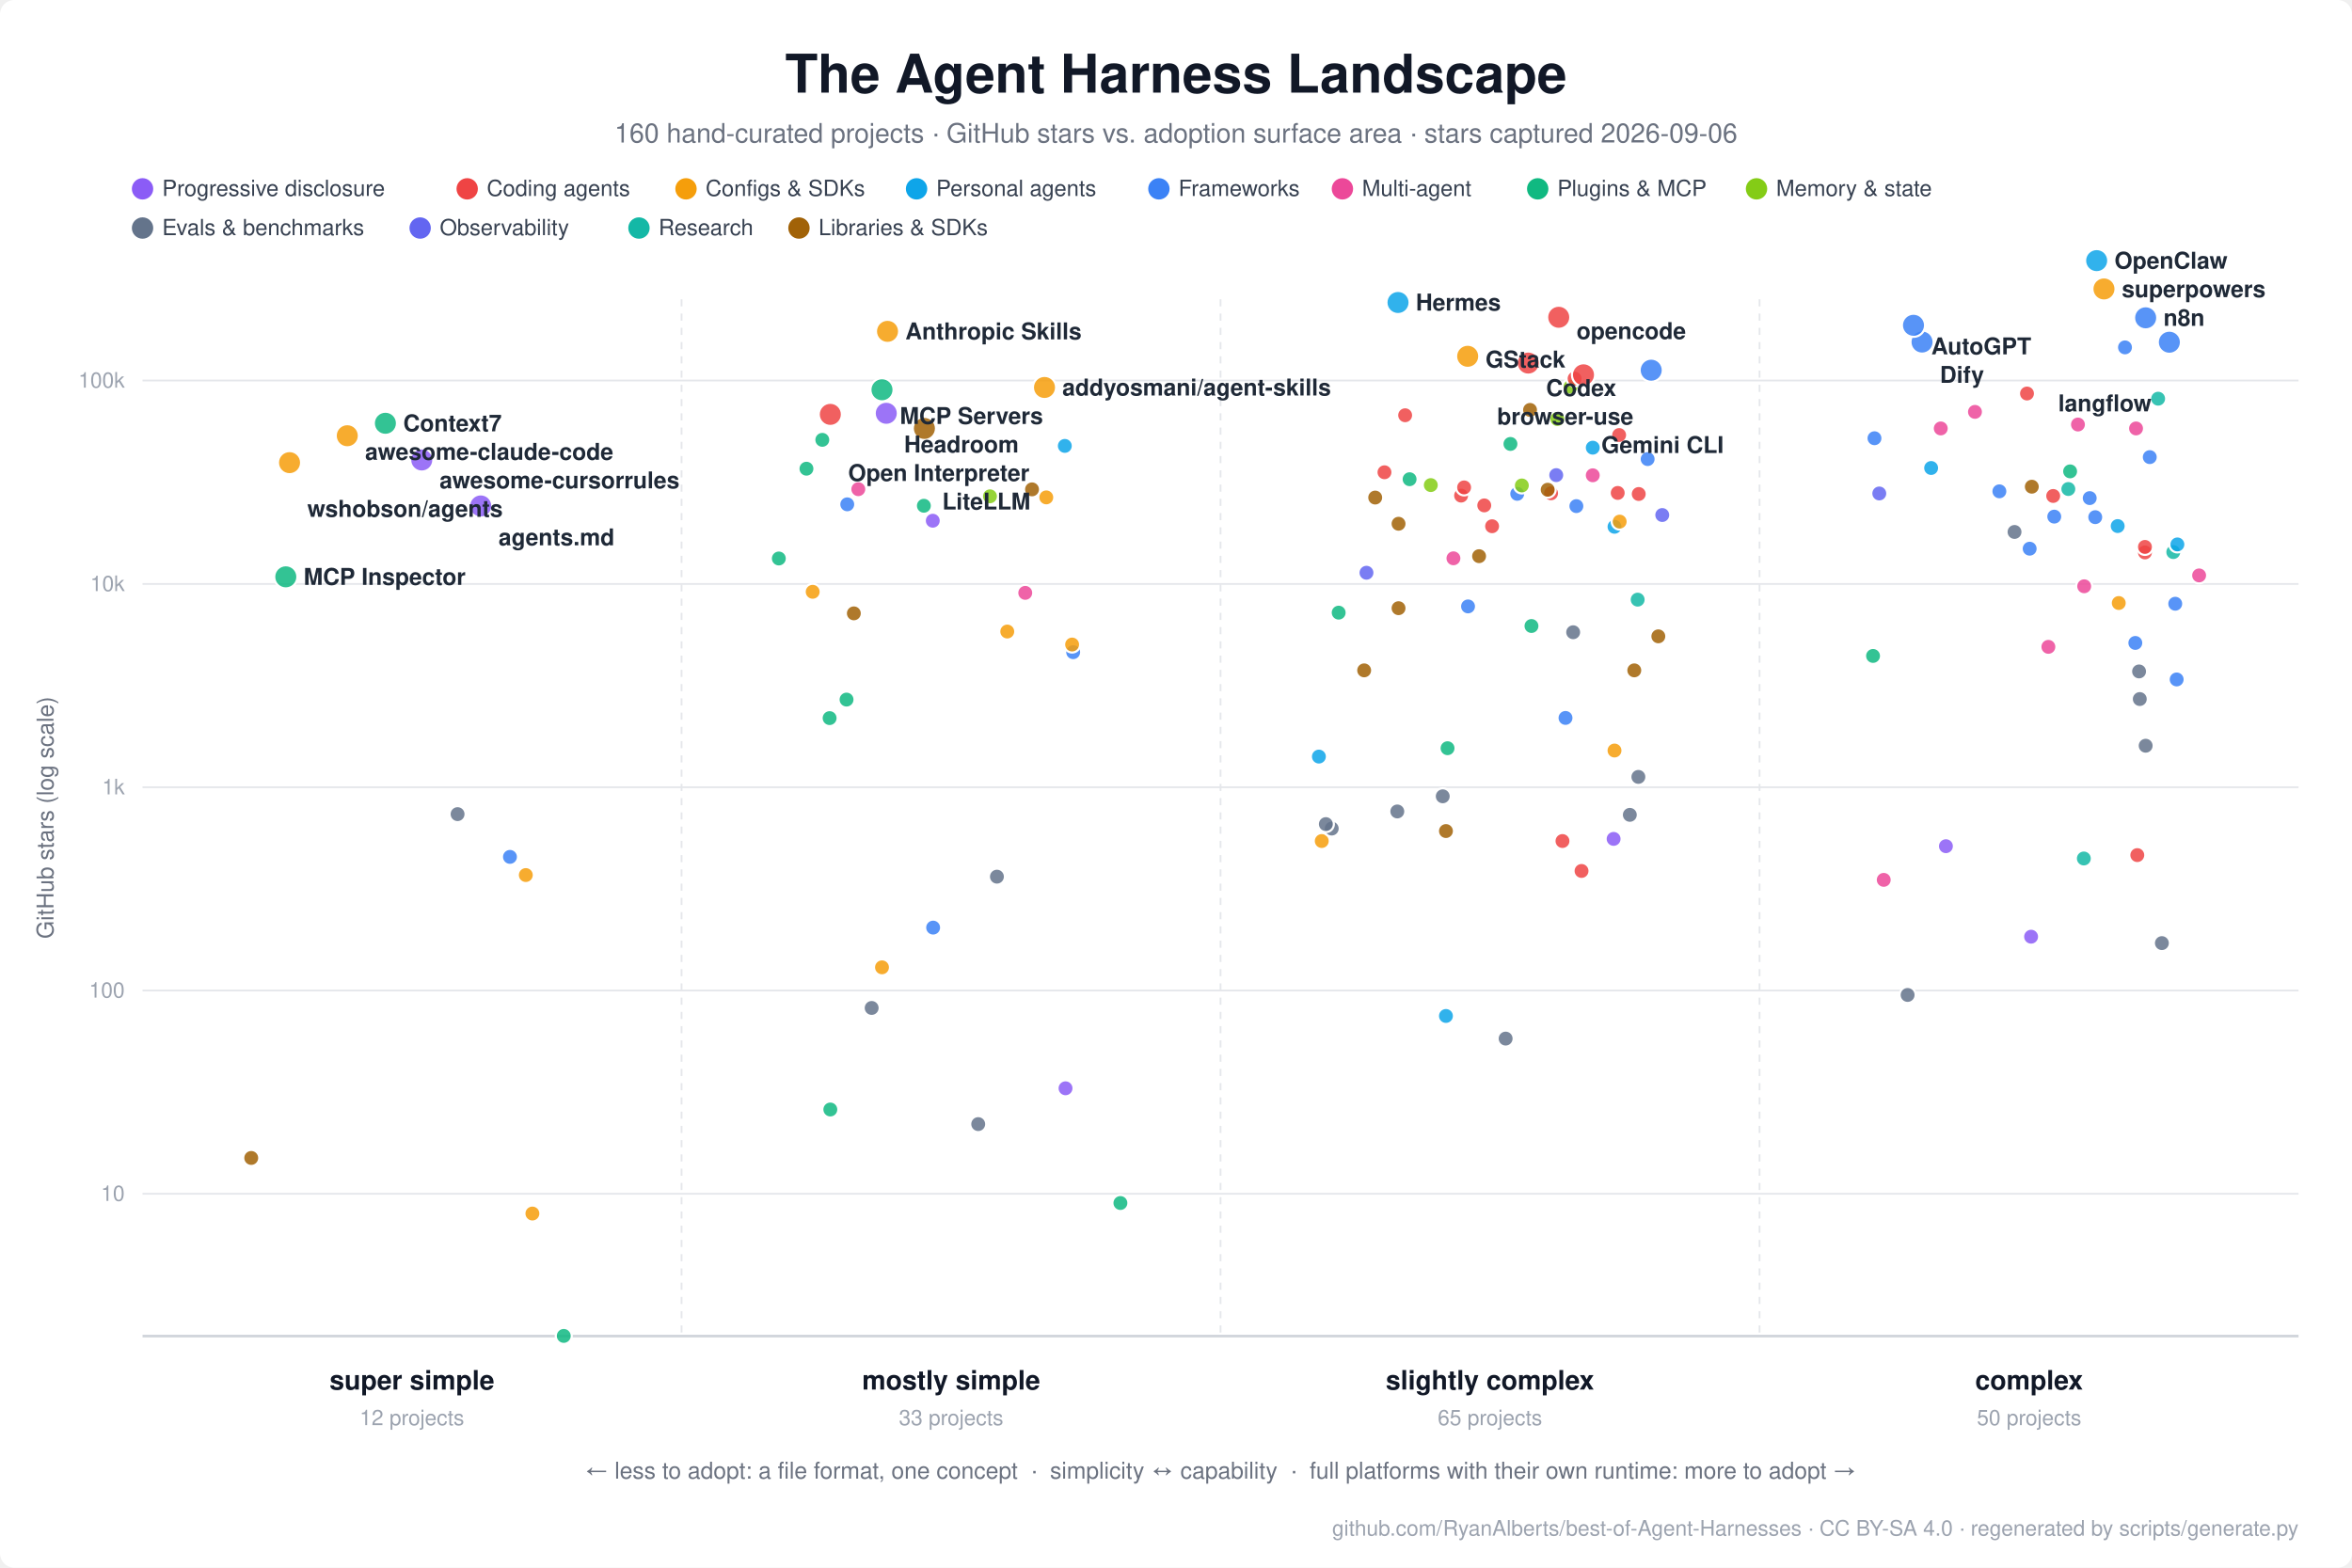
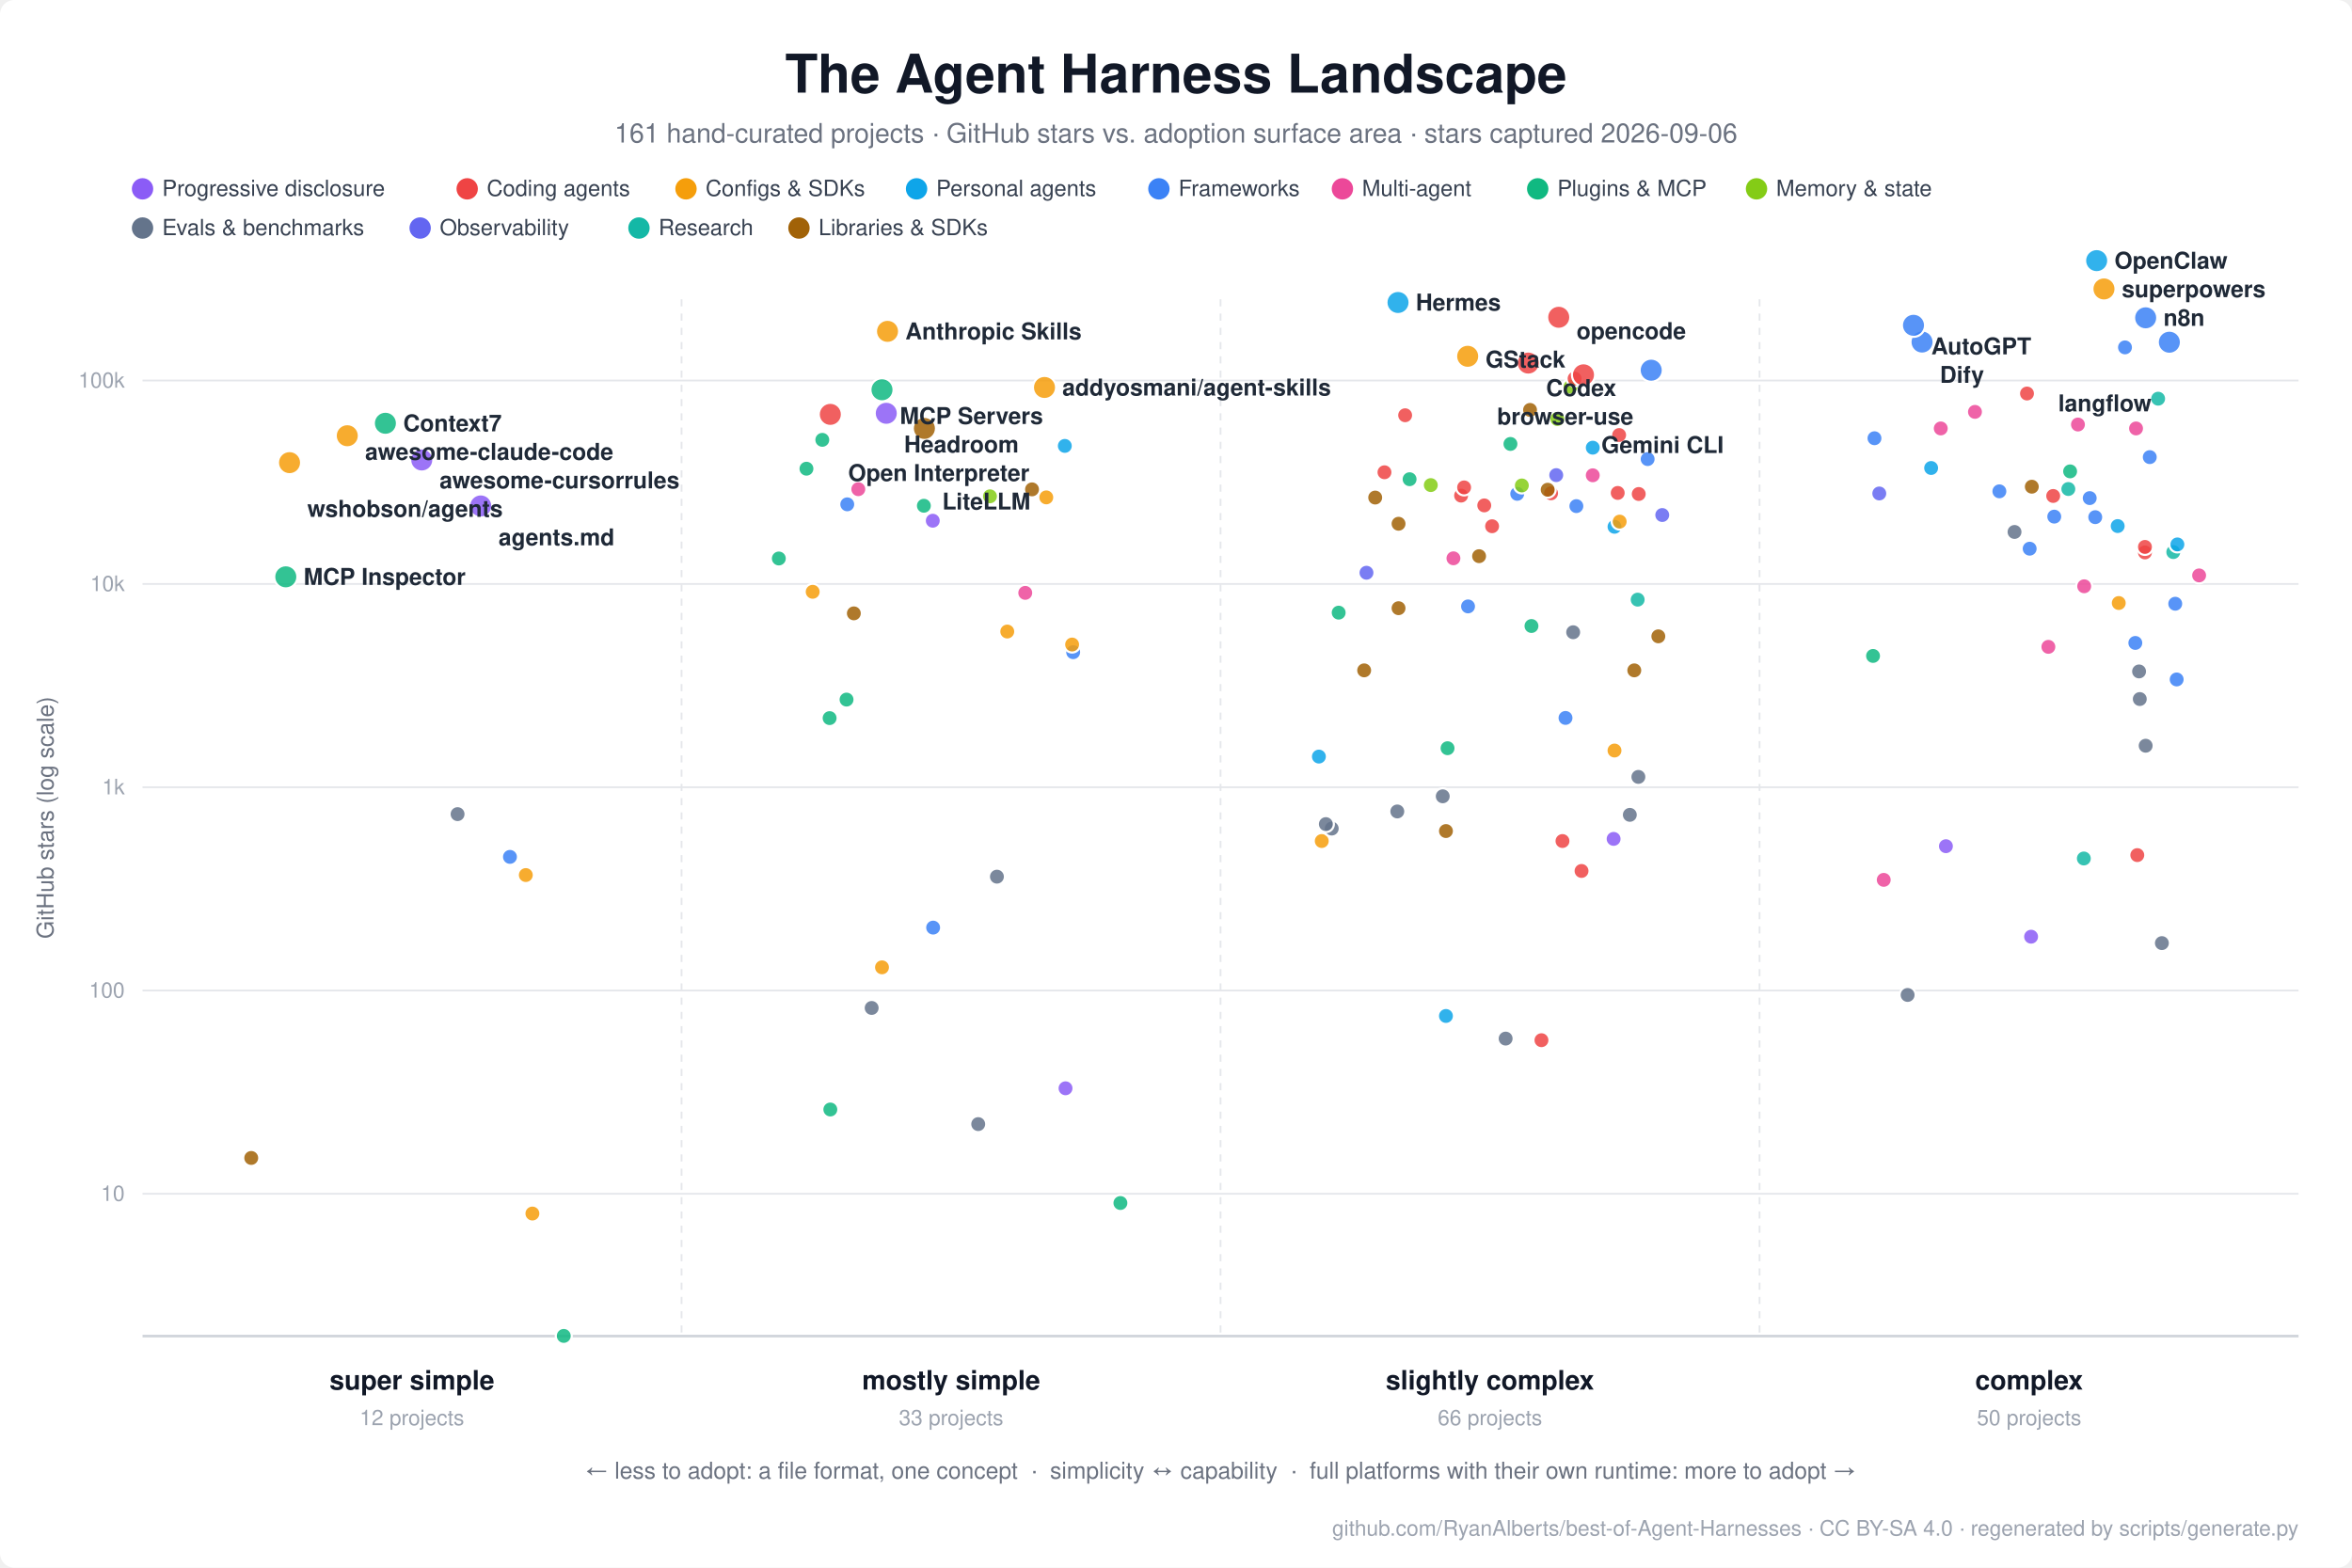
<svg xmlns="http://www.w3.org/2000/svg" viewBox="0 0 1320 880" font-family="-apple-system, 'Segoe UI', Helvetica, Arial, sans-serif">
  <rect width="1320" height="880" fill="#ffffff" rx="8" />
  <text x="660.0" y="52" text-anchor="middle" font-size="30" font-weight="700" fill="#111827">The Agent Harness Landscape</text>
-   <text x="660.0" y="80" text-anchor="middle" font-size="15" fill="#6b7280">160 hand-curated projects · GitHub stars vs. adoption surface area · stars captured 2026-09-06</text>
+   <text x="660.0" y="80" text-anchor="middle" font-size="15" fill="#6b7280">161 hand-curated projects · GitHub stars vs. adoption surface area · stars captured 2026-09-06</text>
  <circle cx="80" cy="106" r="6" fill="#8b5cf6" />
  <text x="91" y="110" font-size="12.5" fill="#374151">Progressive disclosure</text>
  <circle cx="262.2" cy="106" r="6" fill="#ef4444" />
  <text x="273.2" y="110" font-size="12.5" fill="#374151">Coding agents</text>
  <circle cx="385.0" cy="106" r="6" fill="#f59e0b" />
  <text x="396.0" y="110" font-size="12.5" fill="#374151">Configs &amp; SDKs</text>
  <circle cx="514.4" cy="106" r="6" fill="#0ea5e9" />
  <text x="525.4" y="110" font-size="12.5" fill="#374151">Personal agents</text>
  <circle cx="650.4" cy="106" r="6" fill="#3b82f6" />
  <text x="661.4" y="110" font-size="12.5" fill="#374151">Frameworks</text>
  <circle cx="753.4" cy="106" r="6" fill="#ec4899" />
  <text x="764.4" y="110" font-size="12.5" fill="#374151">Multi-agent</text>
  <circle cx="863.0" cy="106" r="6" fill="#10b981" />
  <text x="874.0" y="110" font-size="12.5" fill="#374151">Plugins &amp; MCP</text>
  <circle cx="985.8" cy="106" r="6" fill="#84cc16" />
  <text x="996.8" y="110" font-size="12.5" fill="#374151">Memory &amp; state</text>
  <circle cx="80" cy="128" r="6" fill="#64748b" />
  <text x="91" y="132" font-size="12.5" fill="#374151">Evals &amp; benchmarks</text>
  <circle cx="235.8" cy="128" r="6" fill="#6366f1" />
  <text x="246.8" y="132" font-size="12.5" fill="#374151">Observability</text>
  <circle cx="358.6" cy="128" r="6" fill="#14b8a6" />
  <text x="369.6" y="132" font-size="12.5" fill="#374151">Research</text>
  <circle cx="448.4" cy="128" r="6" fill="#a16207" />
  <text x="459.4" y="132" font-size="12.5" fill="#374151">Libraries &amp; SDKs</text>
  <line x1="80" y1="670.1" x2="1290" y2="670.1" stroke="#e5e7eb" stroke-width="1" />
  <text x="70" y="674.1" text-anchor="end" font-size="12" fill="#9ca3af">10</text>
  <line x1="80" y1="556.0" x2="1290" y2="556.0" stroke="#e5e7eb" stroke-width="1" />
  <text x="70" y="560.0" text-anchor="end" font-size="12" fill="#9ca3af">100</text>
  <line x1="80" y1="441.9" x2="1290" y2="441.9" stroke="#e5e7eb" stroke-width="1" />
  <text x="70" y="445.9" text-anchor="end" font-size="12" fill="#9ca3af">1k</text>
  <line x1="80" y1="327.8" x2="1290" y2="327.8" stroke="#e5e7eb" stroke-width="1" />
  <text x="70" y="331.8" text-anchor="end" font-size="12" fill="#9ca3af">10k</text>
  <line x1="80" y1="213.6" x2="1290" y2="213.6" stroke="#e5e7eb" stroke-width="1" />
  <text x="70" y="217.6" text-anchor="end" font-size="12" fill="#9ca3af">100k</text>
  <text x="30" y="459" font-size="13" fill="#6b7280" transform="rotate(-90 30 459)" text-anchor="middle">GitHub stars (log scale)</text>
  <text x="231.2" y="780" text-anchor="middle" font-size="15" font-weight="600" fill="#111827">super simple</text>
  <text x="231.2" y="800" text-anchor="middle" font-size="12" fill="#9ca3af">12 projects</text>
  <line x1="382.5" y1="168" x2="382.5" y2="750" stroke="#e5e7eb" stroke-width="1" stroke-dasharray="4 4" />
  <text x="533.8" y="780" text-anchor="middle" font-size="15" font-weight="600" fill="#111827">mostly simple</text>
  <text x="533.8" y="800" text-anchor="middle" font-size="12" fill="#9ca3af">33 projects</text>
  <line x1="685.0" y1="168" x2="685.0" y2="750" stroke="#e5e7eb" stroke-width="1" stroke-dasharray="4 4" />
  <text x="836.2" y="780" text-anchor="middle" font-size="15" font-weight="600" fill="#111827">slightly complex</text>
-   <text x="836.2" y="800" text-anchor="middle" font-size="12" fill="#9ca3af">65 projects</text>
+   <text x="836.2" y="800" text-anchor="middle" font-size="12" fill="#9ca3af">66 projects</text>
  <line x1="987.5" y1="168" x2="987.5" y2="750" stroke="#e5e7eb" stroke-width="1" stroke-dasharray="4 4" />
  <text x="1138.8" y="780" text-anchor="middle" font-size="15" font-weight="600" fill="#111827">complex</text>
  <text x="1138.8" y="800" text-anchor="middle" font-size="12" fill="#9ca3af">50 projects</text>
  <line x1="80" y1="750" x2="1290" y2="750" stroke="#d1d5db" stroke-width="1.5" />
  <text x="685.0" y="830" text-anchor="middle" font-size="13" fill="#6b7280">←  less to adopt: a file format, one concept  ·  simplicity ↔ capability  ·  full platforms with their own runtime: more to adopt  →</text>
  <circle cx="316.4" cy="749.9" r="4.5" fill="#10b981" fill-opacity="0.85" stroke="#ffffff" stroke-width="1.2" />
  <circle cx="298.8" cy="681.2" r="4.5" fill="#f59e0b" fill-opacity="0.85" stroke="#ffffff" stroke-width="1.2" />
  <circle cx="628.8" cy="675.3" r="4.5" fill="#10b981" fill-opacity="0.85" stroke="#ffffff" stroke-width="1.2" />
  <circle cx="141.0" cy="650.0" r="4.5" fill="#a16207" fill-opacity="0.85" stroke="#ffffff" stroke-width="1.2" />
  <circle cx="549.0" cy="631.0" r="4.5" fill="#64748b" fill-opacity="0.85" stroke="#ffffff" stroke-width="1.2" />
  <circle cx="466.0" cy="622.8" r="4.5" fill="#10b981" fill-opacity="0.85" stroke="#ffffff" stroke-width="1.2" />
  <circle cx="598.0" cy="610.9" r="4.5" fill="#8b5cf6" fill-opacity="0.85" stroke="#ffffff" stroke-width="1.2" />
+   <circle cx="865.1" cy="583.9" r="4.5" fill="#ef4444" fill-opacity="0.85" stroke="#ffffff" stroke-width="1.2" />
  <circle cx="845.0" cy="583.0" r="4.5" fill="#64748b" fill-opacity="0.85" stroke="#ffffff" stroke-width="1.2" />
  <circle cx="811.5" cy="570.3" r="4.5" fill="#0ea5e9" fill-opacity="0.85" stroke="#ffffff" stroke-width="1.2" />
  <circle cx="489.2" cy="565.8" r="4.5" fill="#64748b" fill-opacity="0.85" stroke="#ffffff" stroke-width="1.2" />
  <circle cx="1070.6" cy="558.5" r="4.5" fill="#64748b" fill-opacity="0.85" stroke="#ffffff" stroke-width="1.2" />
  <circle cx="495.0" cy="543.0" r="4.5" fill="#f59e0b" fill-opacity="0.85" stroke="#ffffff" stroke-width="1.2" />
  <circle cx="1213.3" cy="529.4" r="4.5" fill="#64748b" fill-opacity="0.85" stroke="#ffffff" stroke-width="1.2" />
  <circle cx="1139.9" cy="525.8" r="4.5" fill="#8b5cf6" fill-opacity="0.85" stroke="#ffffff" stroke-width="1.2" />
  <circle cx="523.7" cy="520.7" r="4.5" fill="#3b82f6" fill-opacity="0.85" stroke="#ffffff" stroke-width="1.2" />
  <circle cx="1057.2" cy="493.9" r="4.5" fill="#ec4899" fill-opacity="0.85" stroke="#ffffff" stroke-width="1.2" />
  <circle cx="559.5" cy="492.1" r="4.5" fill="#64748b" fill-opacity="0.85" stroke="#ffffff" stroke-width="1.2" />
  <circle cx="295.1" cy="491.2" r="4.5" fill="#f59e0b" fill-opacity="0.85" stroke="#ffffff" stroke-width="1.2" />
  <circle cx="887.6" cy="488.9" r="4.5" fill="#ef4444" fill-opacity="0.85" stroke="#ffffff" stroke-width="1.2" />
  <circle cx="1169.5" cy="481.9" r="4.5" fill="#14b8a6" fill-opacity="0.85" stroke="#ffffff" stroke-width="1.2" />
  <circle cx="286.2" cy="481.0" r="4.5" fill="#3b82f6" fill-opacity="0.85" stroke="#ffffff" stroke-width="1.2" />
  <circle cx="1199.5" cy="480.0" r="4.5" fill="#ef4444" fill-opacity="0.85" stroke="#ffffff" stroke-width="1.2" />
  <circle cx="1092.1" cy="475.0" r="4.5" fill="#8b5cf6" fill-opacity="0.85" stroke="#ffffff" stroke-width="1.2" />
  <circle cx="876.9" cy="472.1" r="4.5" fill="#ef4444" fill-opacity="0.85" stroke="#ffffff" stroke-width="1.2" />
  <circle cx="741.8" cy="472.1" r="4.5" fill="#f59e0b" fill-opacity="0.85" stroke="#ffffff" stroke-width="1.2" />
  <circle cx="905.6" cy="470.9" r="4.5" fill="#8b5cf6" fill-opacity="0.85" stroke="#ffffff" stroke-width="1.2" />
  <circle cx="811.5" cy="466.5" r="4.5" fill="#a16207" fill-opacity="0.85" stroke="#ffffff" stroke-width="1.2" />
  <circle cx="747.4" cy="465.1" r="4.5" fill="#64748b" fill-opacity="0.85" stroke="#ffffff" stroke-width="1.2" />
  <circle cx="744.1" cy="462.6" r="4.5" fill="#64748b" fill-opacity="0.85" stroke="#ffffff" stroke-width="1.2" />
  <circle cx="914.7" cy="457.4" r="4.5" fill="#64748b" fill-opacity="0.85" stroke="#ffffff" stroke-width="1.2" />
  <circle cx="256.8" cy="457.0" r="4.5" fill="#64748b" fill-opacity="0.85" stroke="#ffffff" stroke-width="1.2" />
  <circle cx="784.2" cy="455.5" r="4.5" fill="#64748b" fill-opacity="0.85" stroke="#ffffff" stroke-width="1.2" />
  <circle cx="809.7" cy="447.0" r="4.5" fill="#64748b" fill-opacity="0.85" stroke="#ffffff" stroke-width="1.2" />
  <circle cx="919.5" cy="436.1" r="4.5" fill="#64748b" fill-opacity="0.85" stroke="#ffffff" stroke-width="1.2" />
  <circle cx="740.2" cy="424.7" r="4.5" fill="#0ea5e9" fill-opacity="0.85" stroke="#ffffff" stroke-width="1.2" />
  <circle cx="906.1" cy="421.3" r="4.5" fill="#f59e0b" fill-opacity="0.85" stroke="#ffffff" stroke-width="1.2" />
  <circle cx="812.4" cy="420.0" r="4.5" fill="#10b981" fill-opacity="0.85" stroke="#ffffff" stroke-width="1.2" />
  <circle cx="1204.2" cy="418.6" r="4.5" fill="#64748b" fill-opacity="0.85" stroke="#ffffff" stroke-width="1.2" />
  <circle cx="465.6" cy="403.1" r="4.5" fill="#10b981" fill-opacity="0.85" stroke="#ffffff" stroke-width="1.2" />
  <circle cx="878.6" cy="403.0" r="4.5" fill="#3b82f6" fill-opacity="0.85" stroke="#ffffff" stroke-width="1.2" />
  <circle cx="475.1" cy="392.7" r="4.5" fill="#10b981" fill-opacity="0.85" stroke="#ffffff" stroke-width="1.2" />
  <circle cx="1200.9" cy="392.4" r="4.5" fill="#64748b" fill-opacity="0.85" stroke="#ffffff" stroke-width="1.2" />
  <circle cx="1221.6" cy="381.4" r="4.5" fill="#3b82f6" fill-opacity="0.85" stroke="#ffffff" stroke-width="1.2" />
  <circle cx="1200.5" cy="376.9" r="4.5" fill="#64748b" fill-opacity="0.85" stroke="#ffffff" stroke-width="1.2" />
  <circle cx="917.2" cy="376.3" r="4.5" fill="#a16207" fill-opacity="0.85" stroke="#ffffff" stroke-width="1.2" />
  <circle cx="765.6" cy="376.3" r="4.5" fill="#a16207" fill-opacity="0.85" stroke="#ffffff" stroke-width="1.2" />
  <circle cx="1051.2" cy="368.2" r="4.5" fill="#10b981" fill-opacity="0.85" stroke="#ffffff" stroke-width="1.2" />
  <circle cx="602.3" cy="366.1" r="4.5" fill="#3b82f6" fill-opacity="0.85" stroke="#ffffff" stroke-width="1.2" />
  <circle cx="1149.6" cy="363.1" r="4.5" fill="#ec4899" fill-opacity="0.85" stroke="#ffffff" stroke-width="1.2" />
  <circle cx="601.7" cy="361.8" r="4.5" fill="#f59e0b" fill-opacity="0.85" stroke="#ffffff" stroke-width="1.2" />
  <circle cx="1198.4" cy="360.9" r="4.5" fill="#3b82f6" fill-opacity="0.85" stroke="#ffffff" stroke-width="1.2" />
  <circle cx="930.7" cy="357.2" r="4.5" fill="#a16207" fill-opacity="0.85" stroke="#ffffff" stroke-width="1.2" />
  <circle cx="882.9" cy="354.9" r="4.5" fill="#64748b" fill-opacity="0.85" stroke="#ffffff" stroke-width="1.2" />
  <circle cx="565.3" cy="354.5" r="4.5" fill="#f59e0b" fill-opacity="0.85" stroke="#ffffff" stroke-width="1.2" />
  <circle cx="859.5" cy="351.4" r="4.5" fill="#10b981" fill-opacity="0.85" stroke="#ffffff" stroke-width="1.2" />
  <circle cx="479.2" cy="344.3" r="4.5" fill="#a16207" fill-opacity="0.85" stroke="#ffffff" stroke-width="1.2" />
  <circle cx="751.3" cy="343.9" r="4.5" fill="#10b981" fill-opacity="0.85" stroke="#ffffff" stroke-width="1.2" />
  <circle cx="784.9" cy="341.4" r="4.5" fill="#a16207" fill-opacity="0.85" stroke="#ffffff" stroke-width="1.2" />
  <circle cx="823.9" cy="340.4" r="4.5" fill="#3b82f6" fill-opacity="0.85" stroke="#ffffff" stroke-width="1.2" />
  <circle cx="1220.8" cy="338.9" r="4.5" fill="#3b82f6" fill-opacity="0.85" stroke="#ffffff" stroke-width="1.2" />
  <circle cx="1189.1" cy="338.5" r="4.5" fill="#f59e0b" fill-opacity="0.85" stroke="#ffffff" stroke-width="1.2" />
  <circle cx="919.1" cy="336.6" r="4.5" fill="#14b8a6" fill-opacity="0.85" stroke="#ffffff" stroke-width="1.2" />
  <circle cx="575.4" cy="332.8" r="4.5" fill="#ec4899" fill-opacity="0.85" stroke="#ffffff" stroke-width="1.2" />
  <circle cx="456.1" cy="332.2" r="4.5" fill="#f59e0b" fill-opacity="0.85" stroke="#ffffff" stroke-width="1.2" />
  <circle cx="1169.7" cy="329.1" r="4.5" fill="#ec4899" fill-opacity="0.85" stroke="#ffffff" stroke-width="1.2" />
  <circle cx="160.4" cy="323.8" r="6.5" fill="#10b981" fill-opacity="0.85" stroke="#ffffff" stroke-width="1.2" />
  <circle cx="1234.2" cy="323.0" r="4.5" fill="#ec4899" fill-opacity="0.85" stroke="#ffffff" stroke-width="1.2" />
  <circle cx="766.9" cy="321.5" r="4.5" fill="#6366f1" fill-opacity="0.85" stroke="#ffffff" stroke-width="1.2" />
  <circle cx="437.1" cy="313.5" r="4.5" fill="#10b981" fill-opacity="0.85" stroke="#ffffff" stroke-width="1.2" />
  <circle cx="815.7" cy="313.4" r="4.5" fill="#ec4899" fill-opacity="0.85" stroke="#ffffff" stroke-width="1.2" />
  <circle cx="830.1" cy="312.2" r="4.5" fill="#a16207" fill-opacity="0.85" stroke="#ffffff" stroke-width="1.2" />
  <circle cx="1203.8" cy="310.1" r="4.5" fill="#ef4444" fill-opacity="0.85" stroke="#ffffff" stroke-width="1.2" />
  <circle cx="1219.7" cy="309.9" r="4.5" fill="#14b8a6" fill-opacity="0.85" stroke="#ffffff" stroke-width="1.2" />
  <circle cx="1139.1" cy="308.0" r="4.5" fill="#3b82f6" fill-opacity="0.85" stroke="#ffffff" stroke-width="1.2" />
  <circle cx="1203.8" cy="307.0" r="4.5" fill="#ef4444" fill-opacity="0.85" stroke="#ffffff" stroke-width="1.2" />
  <circle cx="1222.0" cy="305.6" r="4.5" fill="#0ea5e9" fill-opacity="0.85" stroke="#ffffff" stroke-width="1.2" />
  <circle cx="1130.6" cy="298.6" r="4.5" fill="#64748b" fill-opacity="0.85" stroke="#ffffff" stroke-width="1.2" />
  <circle cx="906.1" cy="295.7" r="4.5" fill="#0ea5e9" fill-opacity="0.85" stroke="#ffffff" stroke-width="1.2" />
  <circle cx="837.4" cy="295.4" r="4.5" fill="#ef4444" fill-opacity="0.85" stroke="#ffffff" stroke-width="1.2" />
  <circle cx="1188.5" cy="295.3" r="4.5" fill="#0ea5e9" fill-opacity="0.85" stroke="#ffffff" stroke-width="1.2" />
  <circle cx="784.9" cy="294.0" r="4.5" fill="#a16207" fill-opacity="0.85" stroke="#ffffff" stroke-width="1.2" />
  <circle cx="909.0" cy="292.8" r="4.5" fill="#f59e0b" fill-opacity="0.85" stroke="#ffffff" stroke-width="1.2" />
  <circle cx="523.5" cy="292.3" r="4.5" fill="#8b5cf6" fill-opacity="0.85" stroke="#ffffff" stroke-width="1.2" />
  <circle cx="1175.9" cy="290.3" r="4.5" fill="#3b82f6" fill-opacity="0.85" stroke="#ffffff" stroke-width="1.2" />
  <circle cx="1152.9" cy="290.0" r="4.5" fill="#3b82f6" fill-opacity="0.85" stroke="#ffffff" stroke-width="1.2" />
  <circle cx="932.9" cy="289.1" r="4.5" fill="#6366f1" fill-opacity="0.85" stroke="#ffffff" stroke-width="1.2" />
  <circle cx="884.7" cy="284.1" r="4.5" fill="#3b82f6" fill-opacity="0.85" stroke="#ffffff" stroke-width="1.2" />
  <circle cx="269.8" cy="284.0" r="6.5" fill="#8b5cf6" fill-opacity="0.85" stroke="#ffffff" stroke-width="1.2" />
  <circle cx="518.5" cy="283.9" r="4.5" fill="#10b981" fill-opacity="0.85" stroke="#ffffff" stroke-width="1.2" />
  <circle cx="833.0" cy="283.7" r="4.5" fill="#ef4444" fill-opacity="0.85" stroke="#ffffff" stroke-width="1.2" />
  <circle cx="475.5" cy="283.1" r="4.5" fill="#3b82f6" fill-opacity="0.85" stroke="#ffffff" stroke-width="1.2" />
  <circle cx="1172.8" cy="279.6" r="4.5" fill="#3b82f6" fill-opacity="0.85" stroke="#ffffff" stroke-width="1.2" />
  <circle cx="771.8" cy="279.3" r="4.5" fill="#a16207" fill-opacity="0.85" stroke="#ffffff" stroke-width="1.2" />
  <circle cx="587.2" cy="279.2" r="4.5" fill="#f59e0b" fill-opacity="0.85" stroke="#ffffff" stroke-width="1.2" />
  <circle cx="555.6" cy="278.6" r="4.5" fill="#84cc16" fill-opacity="0.85" stroke="#ffffff" stroke-width="1.2" />
  <circle cx="1152.3" cy="278.4" r="4.5" fill="#ef4444" fill-opacity="0.85" stroke="#ffffff" stroke-width="1.2" />
  <circle cx="820.0" cy="278.2" r="4.5" fill="#ef4444" fill-opacity="0.85" stroke="#ffffff" stroke-width="1.2" />
  <circle cx="919.7" cy="277.3" r="4.5" fill="#ef4444" fill-opacity="0.85" stroke="#ffffff" stroke-width="1.2" />
  <circle cx="851.5" cy="277.2" r="4.5" fill="#3b82f6" fill-opacity="0.85" stroke="#ffffff" stroke-width="1.2" />
  <circle cx="1054.7" cy="277.0" r="4.5" fill="#6366f1" fill-opacity="0.85" stroke="#ffffff" stroke-width="1.2" />
  <circle cx="870.5" cy="276.9" r="4.5" fill="#ef4444" fill-opacity="0.85" stroke="#ffffff" stroke-width="1.2" />
  <circle cx="907.9" cy="276.7" r="4.5" fill="#ef4444" fill-opacity="0.85" stroke="#ffffff" stroke-width="1.2" />
  <circle cx="1122.1" cy="275.8" r="4.5" fill="#3b82f6" fill-opacity="0.85" stroke="#ffffff" stroke-width="1.2" />
  <circle cx="868.6" cy="274.9" r="4.5" fill="#a16207" fill-opacity="0.85" stroke="#ffffff" stroke-width="1.2" />
  <circle cx="579.2" cy="274.7" r="4.5" fill="#a16207" fill-opacity="0.85" stroke="#ffffff" stroke-width="1.2" />
  <circle cx="481.7" cy="274.6" r="4.5" fill="#ec4899" fill-opacity="0.85" stroke="#ffffff" stroke-width="1.2" />
  <circle cx="1160.8" cy="274.5" r="4.5" fill="#14b8a6" fill-opacity="0.85" stroke="#ffffff" stroke-width="1.2" />
  <circle cx="821.7" cy="273.6" r="4.5" fill="#ef4444" fill-opacity="0.85" stroke="#ffffff" stroke-width="1.2" />
  <circle cx="1140.3" cy="273.2" r="4.5" fill="#a16207" fill-opacity="0.85" stroke="#ffffff" stroke-width="1.2" />
  <circle cx="854.1" cy="272.5" r="4.5" fill="#84cc16" fill-opacity="0.85" stroke="#ffffff" stroke-width="1.2" />
  <circle cx="803.0" cy="272.3" r="4.5" fill="#84cc16" fill-opacity="0.85" stroke="#ffffff" stroke-width="1.2" />
  <circle cx="791.1" cy="269.0" r="4.5" fill="#10b981" fill-opacity="0.85" stroke="#ffffff" stroke-width="1.2" />
  <circle cx="893.9" cy="266.8" r="4.5" fill="#ec4899" fill-opacity="0.85" stroke="#ffffff" stroke-width="1.2" />
  <circle cx="873.4" cy="266.7" r="4.5" fill="#6366f1" fill-opacity="0.85" stroke="#ffffff" stroke-width="1.2" />
  <circle cx="777.0" cy="265.1" r="4.5" fill="#ef4444" fill-opacity="0.85" stroke="#ffffff" stroke-width="1.2" />
  <circle cx="1161.8" cy="264.6" r="4.5" fill="#10b981" fill-opacity="0.85" stroke="#ffffff" stroke-width="1.2" />
  <circle cx="452.6" cy="263.1" r="4.5" fill="#10b981" fill-opacity="0.85" stroke="#ffffff" stroke-width="1.2" />
  <circle cx="1083.8" cy="262.7" r="4.5" fill="#0ea5e9" fill-opacity="0.85" stroke="#ffffff" stroke-width="1.2" />
  <circle cx="162.5" cy="259.7" r="6.5" fill="#f59e0b" fill-opacity="0.85" stroke="#ffffff" stroke-width="1.2" />
  <circle cx="236.7" cy="258.2" r="6.5" fill="#8b5cf6" fill-opacity="0.85" stroke="#ffffff" stroke-width="1.2" />
  <circle cx="924.7" cy="257.7" r="4.5" fill="#3b82f6" fill-opacity="0.85" stroke="#ffffff" stroke-width="1.2" />
  <circle cx="1206.5" cy="256.6" r="4.5" fill="#3b82f6" fill-opacity="0.85" stroke="#ffffff" stroke-width="1.2" />
  <circle cx="893.9" cy="251.3" r="4.5" fill="#0ea5e9" fill-opacity="0.85" stroke="#ffffff" stroke-width="1.2" />
  <circle cx="597.6" cy="250.3" r="4.5" fill="#0ea5e9" fill-opacity="0.85" stroke="#ffffff" stroke-width="1.2" />
  <circle cx="847.7" cy="249.2" r="4.5" fill="#10b981" fill-opacity="0.85" stroke="#ffffff" stroke-width="1.2" />
  <circle cx="461.5" cy="246.9" r="4.5" fill="#10b981" fill-opacity="0.85" stroke="#ffffff" stroke-width="1.2" />
  <circle cx="1052.0" cy="246.0" r="4.5" fill="#3b82f6" fill-opacity="0.85" stroke="#ffffff" stroke-width="1.2" />
  <circle cx="194.9" cy="244.6" r="6.5" fill="#f59e0b" fill-opacity="0.85" stroke="#ffffff" stroke-width="1.2" />
  <circle cx="908.7" cy="244.2" r="4.5" fill="#ef4444" fill-opacity="0.85" stroke="#ffffff" stroke-width="1.2" />
  <circle cx="1198.8" cy="240.5" r="4.5" fill="#ec4899" fill-opacity="0.85" stroke="#ffffff" stroke-width="1.2" />
  <circle cx="518.8" cy="240.5" r="6.5" fill="#a16207" fill-opacity="0.85" stroke="#ffffff" stroke-width="1.2" />
  <circle cx="1089.2" cy="240.5" r="4.5" fill="#ec4899" fill-opacity="0.85" stroke="#ffffff" stroke-width="1.2" />
  <circle cx="1166.2" cy="238.3" r="4.5" fill="#ec4899" fill-opacity="0.85" stroke="#ffffff" stroke-width="1.2" />
  <circle cx="216.3" cy="237.6" r="6.5" fill="#10b981" fill-opacity="0.85" stroke="#ffffff" stroke-width="1.2" />
  <circle cx="874.0" cy="235.2" r="4.5" fill="#84cc16" fill-opacity="0.85" stroke="#ffffff" stroke-width="1.2" />
  <circle cx="788.6" cy="233.1" r="4.5" fill="#ef4444" fill-opacity="0.85" stroke="#ffffff" stroke-width="1.2" />
  <circle cx="466.0" cy="232.6" r="6.5" fill="#ef4444" fill-opacity="0.85" stroke="#ffffff" stroke-width="1.2" />
  <circle cx="497.4" cy="232.0" r="6.5" fill="#8b5cf6" fill-opacity="0.85" stroke="#ffffff" stroke-width="1.2" />
  <circle cx="1108.4" cy="231.2" r="4.5" fill="#ec4899" fill-opacity="0.85" stroke="#ffffff" stroke-width="1.2" />
  <circle cx="858.7" cy="230.1" r="4.5" fill="#a16207" fill-opacity="0.85" stroke="#ffffff" stroke-width="1.2" />
  <circle cx="1211.2" cy="223.8" r="4.5" fill="#14b8a6" fill-opacity="0.85" stroke="#ffffff" stroke-width="1.2" />
  <circle cx="1137.6" cy="220.9" r="4.5" fill="#ef4444" fill-opacity="0.85" stroke="#ffffff" stroke-width="1.2" />
  <circle cx="495.0" cy="218.8" r="6.5" fill="#10b981" fill-opacity="0.85" stroke="#ffffff" stroke-width="1.2" />
  <circle cx="586.2" cy="217.5" r="6.5" fill="#f59e0b" fill-opacity="0.85" stroke="#ffffff" stroke-width="1.2" />
  <circle cx="881.4" cy="217.1" r="4.5" fill="#84cc16" fill-opacity="0.85" stroke="#ffffff" stroke-width="1.2" />
  <circle cx="883.7" cy="212.5" r="4.5" fill="#ef4444" fill-opacity="0.85" stroke="#ffffff" stroke-width="1.2" />
  <circle cx="888.7" cy="210.4" r="6.5" fill="#ef4444" fill-opacity="0.85" stroke="#ffffff" stroke-width="1.2" />
  <circle cx="926.7" cy="207.8" r="6.5" fill="#3b82f6" fill-opacity="0.85" stroke="#ffffff" stroke-width="1.2" />
  <circle cx="857.7" cy="203.8" r="6.5" fill="#ef4444" fill-opacity="0.85" stroke="#ffffff" stroke-width="1.2" />
  <circle cx="823.7" cy="200.0" r="6.5" fill="#f59e0b" fill-opacity="0.85" stroke="#ffffff" stroke-width="1.2" />
  <circle cx="1192.6" cy="195.0" r="4.5" fill="#3b82f6" fill-opacity="0.85" stroke="#ffffff" stroke-width="1.2" />
  <circle cx="1217.5" cy="192.1" r="6.5" fill="#3b82f6" fill-opacity="0.85" stroke="#ffffff" stroke-width="1.2" />
  <circle cx="1078.7" cy="192.0" r="6.5" fill="#3b82f6" fill-opacity="0.85" stroke="#ffffff" stroke-width="1.2" />
  <circle cx="498.1" cy="186.0" r="6.5" fill="#f59e0b" fill-opacity="0.85" stroke="#ffffff" stroke-width="1.2" />
  <circle cx="1073.9" cy="182.6" r="6.5" fill="#3b82f6" fill-opacity="0.85" stroke="#ffffff" stroke-width="1.2" />
  <circle cx="1204.2" cy="178.4" r="6.5" fill="#3b82f6" fill-opacity="0.85" stroke="#ffffff" stroke-width="1.2" />
  <circle cx="874.8" cy="178.1" r="6.5" fill="#ef4444" fill-opacity="0.85" stroke="#ffffff" stroke-width="1.2" />
  <circle cx="784.6" cy="169.8" r="6.5" fill="#0ea5e9" fill-opacity="0.85" stroke="#ffffff" stroke-width="1.2" />
  <circle cx="1180.8" cy="162.2" r="6.5" fill="#f59e0b" fill-opacity="0.85" stroke="#ffffff" stroke-width="1.2" />
  <circle cx="1176.7" cy="146.3" r="6.5" fill="#0ea5e9" fill-opacity="0.85" stroke="#ffffff" stroke-width="1.2" />
  <text x="226.3" y="242.1" text-anchor="start" font-size="13" font-weight="600" fill="#1f2937">Context7</text>
  <text x="204.9" y="258.1" text-anchor="start" font-size="13" font-weight="600" fill="#1f2937">awesome-claude-code</text>
  <text x="246.7" y="274.1" text-anchor="start" font-size="13" font-weight="600" fill="#1f2937">awesome-cursorrules</text>
  <text x="172.5" y="290.1" text-anchor="start" font-size="13" font-weight="600" fill="#1f2937">wshobson/agents</text>
  <text x="279.8" y="306.1" text-anchor="start" font-size="13" font-weight="600" fill="#1f2937">agents.md</text>
  <text x="170.4" y="328.3" text-anchor="start" font-size="13" font-weight="600" fill="#1f2937">MCP Inspector</text>
  <text x="508.1" y="190.5" text-anchor="start" font-size="13" font-weight="600" fill="#1f2937">Anthropic Skills</text>
  <text x="596.2" y="222.0" text-anchor="start" font-size="13" font-weight="600" fill="#1f2937">addyosmani/agent-skills</text>
  <text x="505.0" y="238.0" text-anchor="start" font-size="13" font-weight="600" fill="#1f2937">MCP Servers</text>
  <text x="507.4" y="254.0" text-anchor="start" font-size="13" font-weight="600" fill="#1f2937">Headroom</text>
  <text x="476.0" y="270.0" text-anchor="start" font-size="13" font-weight="600" fill="#1f2937">Open Interpreter</text>
  <text x="528.8" y="286.0" text-anchor="start" font-size="13" font-weight="600" fill="#1f2937">LiteLLM</text>
  <text x="794.6" y="174.3" text-anchor="start" font-size="13" font-weight="600" fill="#1f2937">Hermes</text>
  <text x="884.8" y="190.3" text-anchor="start" font-size="13" font-weight="600" fill="#1f2937">opencode</text>
  <text x="833.7" y="206.3" text-anchor="start" font-size="13" font-weight="600" fill="#1f2937">GStack</text>
  <text x="867.7" y="222.3" text-anchor="start" font-size="13" font-weight="600" fill="#1f2937">Codex</text>
  <text x="916.7" y="238.3" text-anchor="end" font-size="13" font-weight="600" fill="#1f2937">browser-use</text>
  <text x="898.7" y="254.3" text-anchor="start" font-size="13" font-weight="600" fill="#1f2937">Gemini CLI</text>
  <text x="1186.7" y="150.8" text-anchor="start" font-size="13" font-weight="600" fill="#1f2937">OpenClaw</text>
  <text x="1190.8" y="166.8" text-anchor="start" font-size="13" font-weight="600" fill="#1f2937">superpowers</text>
  <text x="1214.2" y="182.9" text-anchor="start" font-size="13" font-weight="600" fill="#1f2937">n8n</text>
  <text x="1083.9" y="198.9" text-anchor="start" font-size="13" font-weight="600" fill="#1f2937">AutoGPT</text>
  <text x="1088.7" y="214.9" text-anchor="start" font-size="13" font-weight="600" fill="#1f2937">Dify</text>
  <text x="1207.5" y="230.9" text-anchor="end" font-size="13" font-weight="600" fill="#1f2937">langflow</text>
  <text x="1290" y="862" text-anchor="end" font-size="12" fill="#9ca3af">github.com/RyanAlberts/best-of-Agent-Harnesses · CC BY-SA 4.0 · regenerated by scripts/generate.py</text>
</svg>
